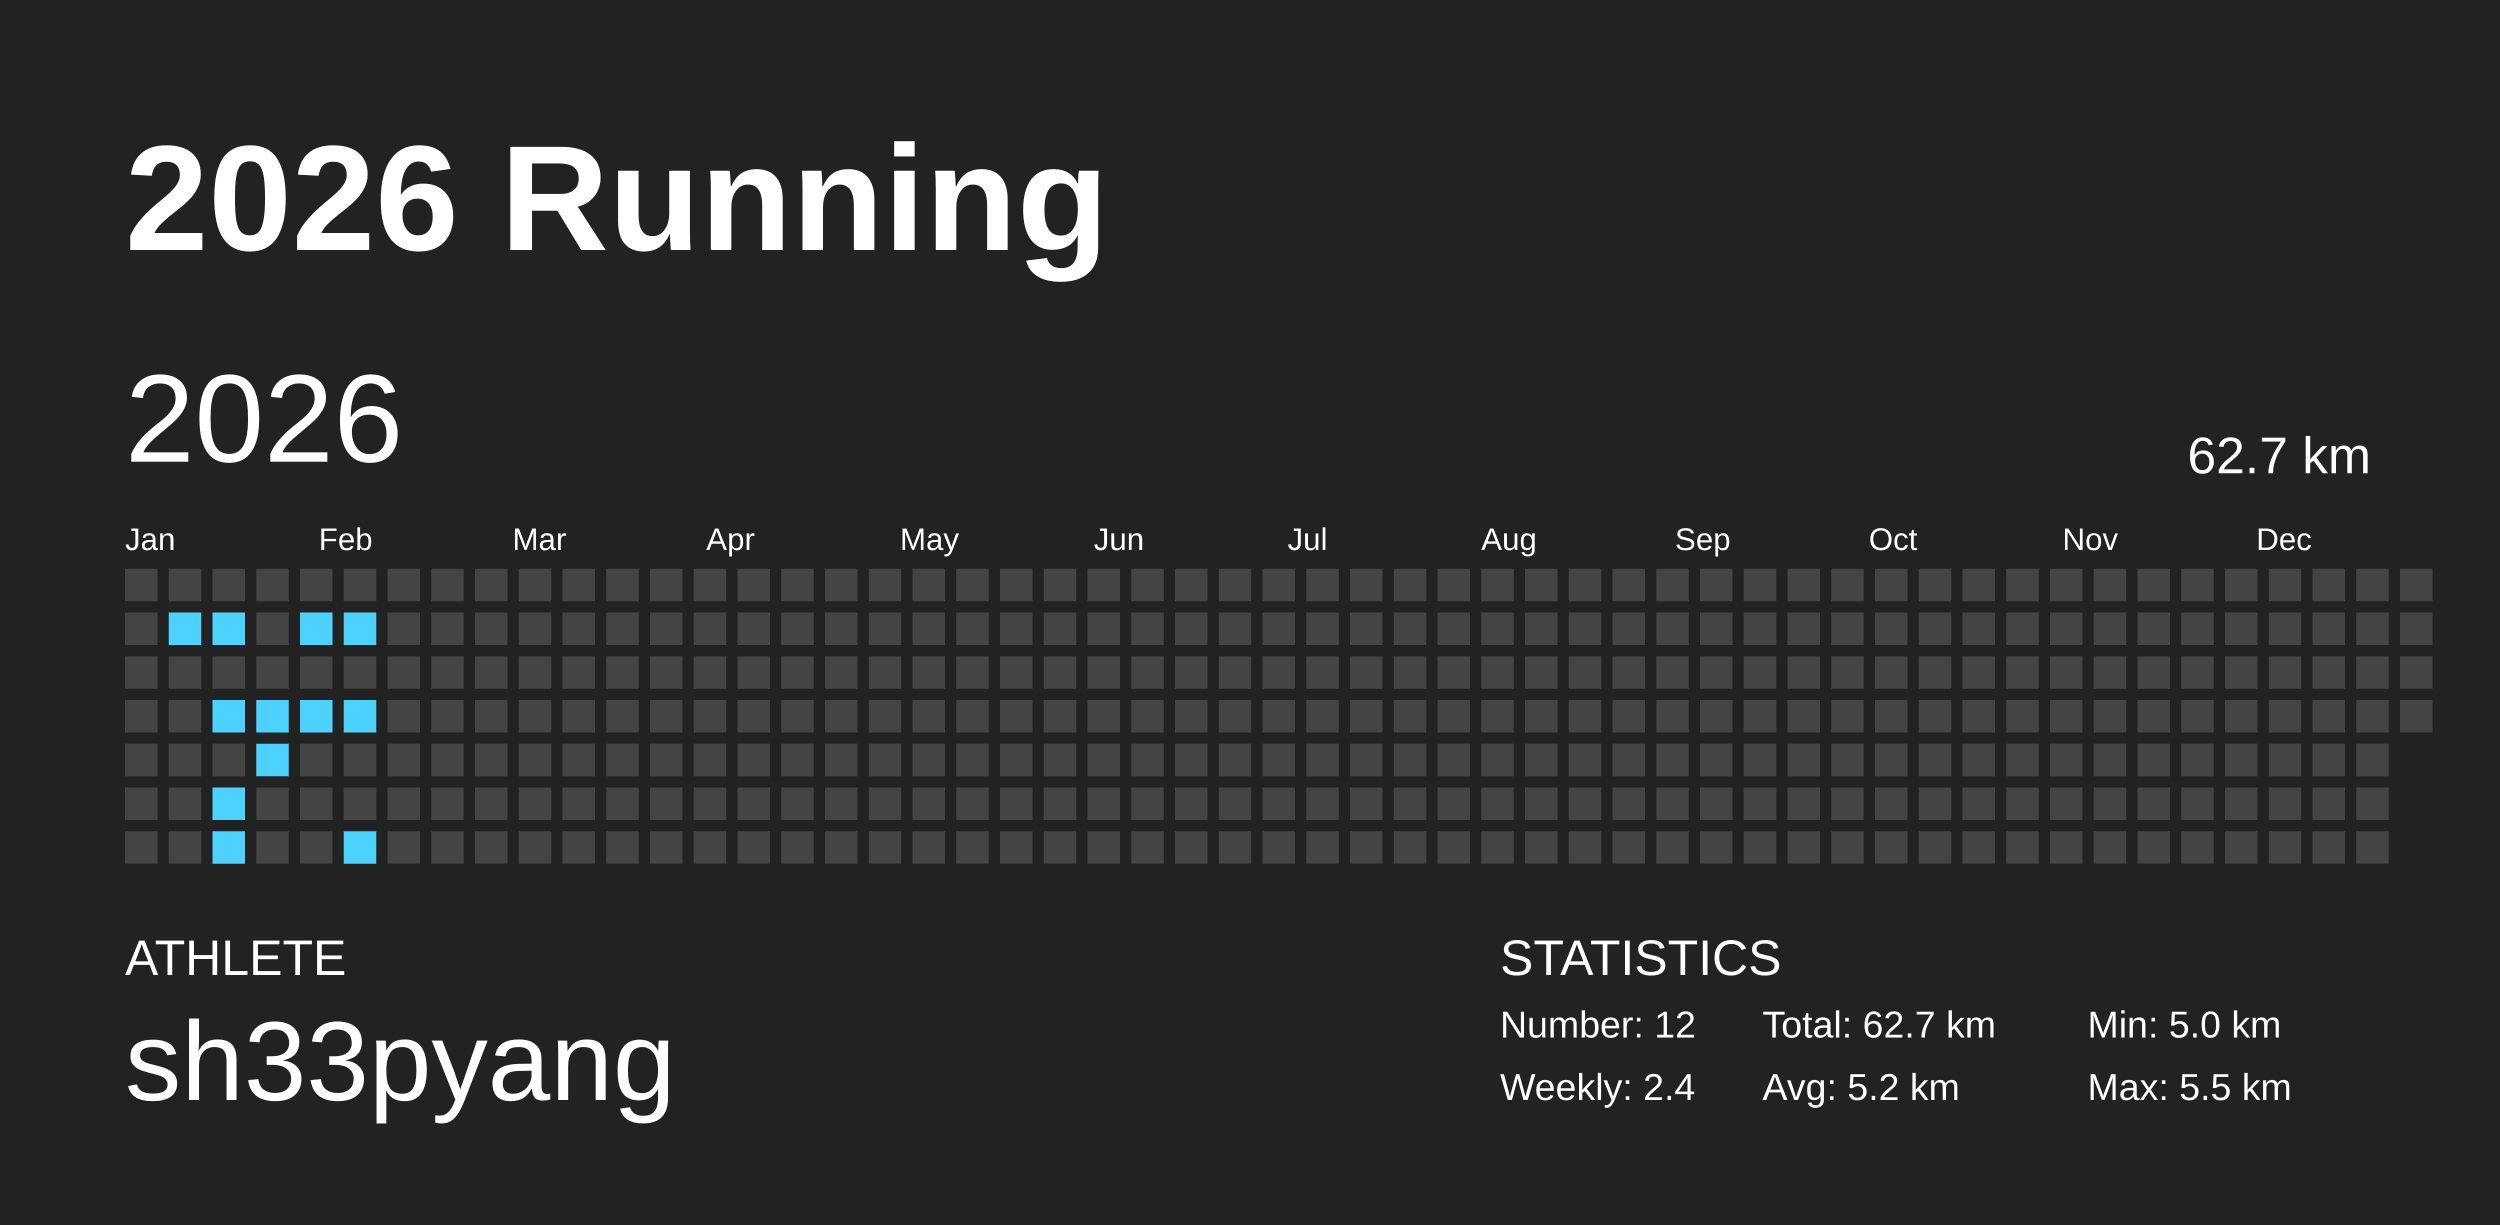
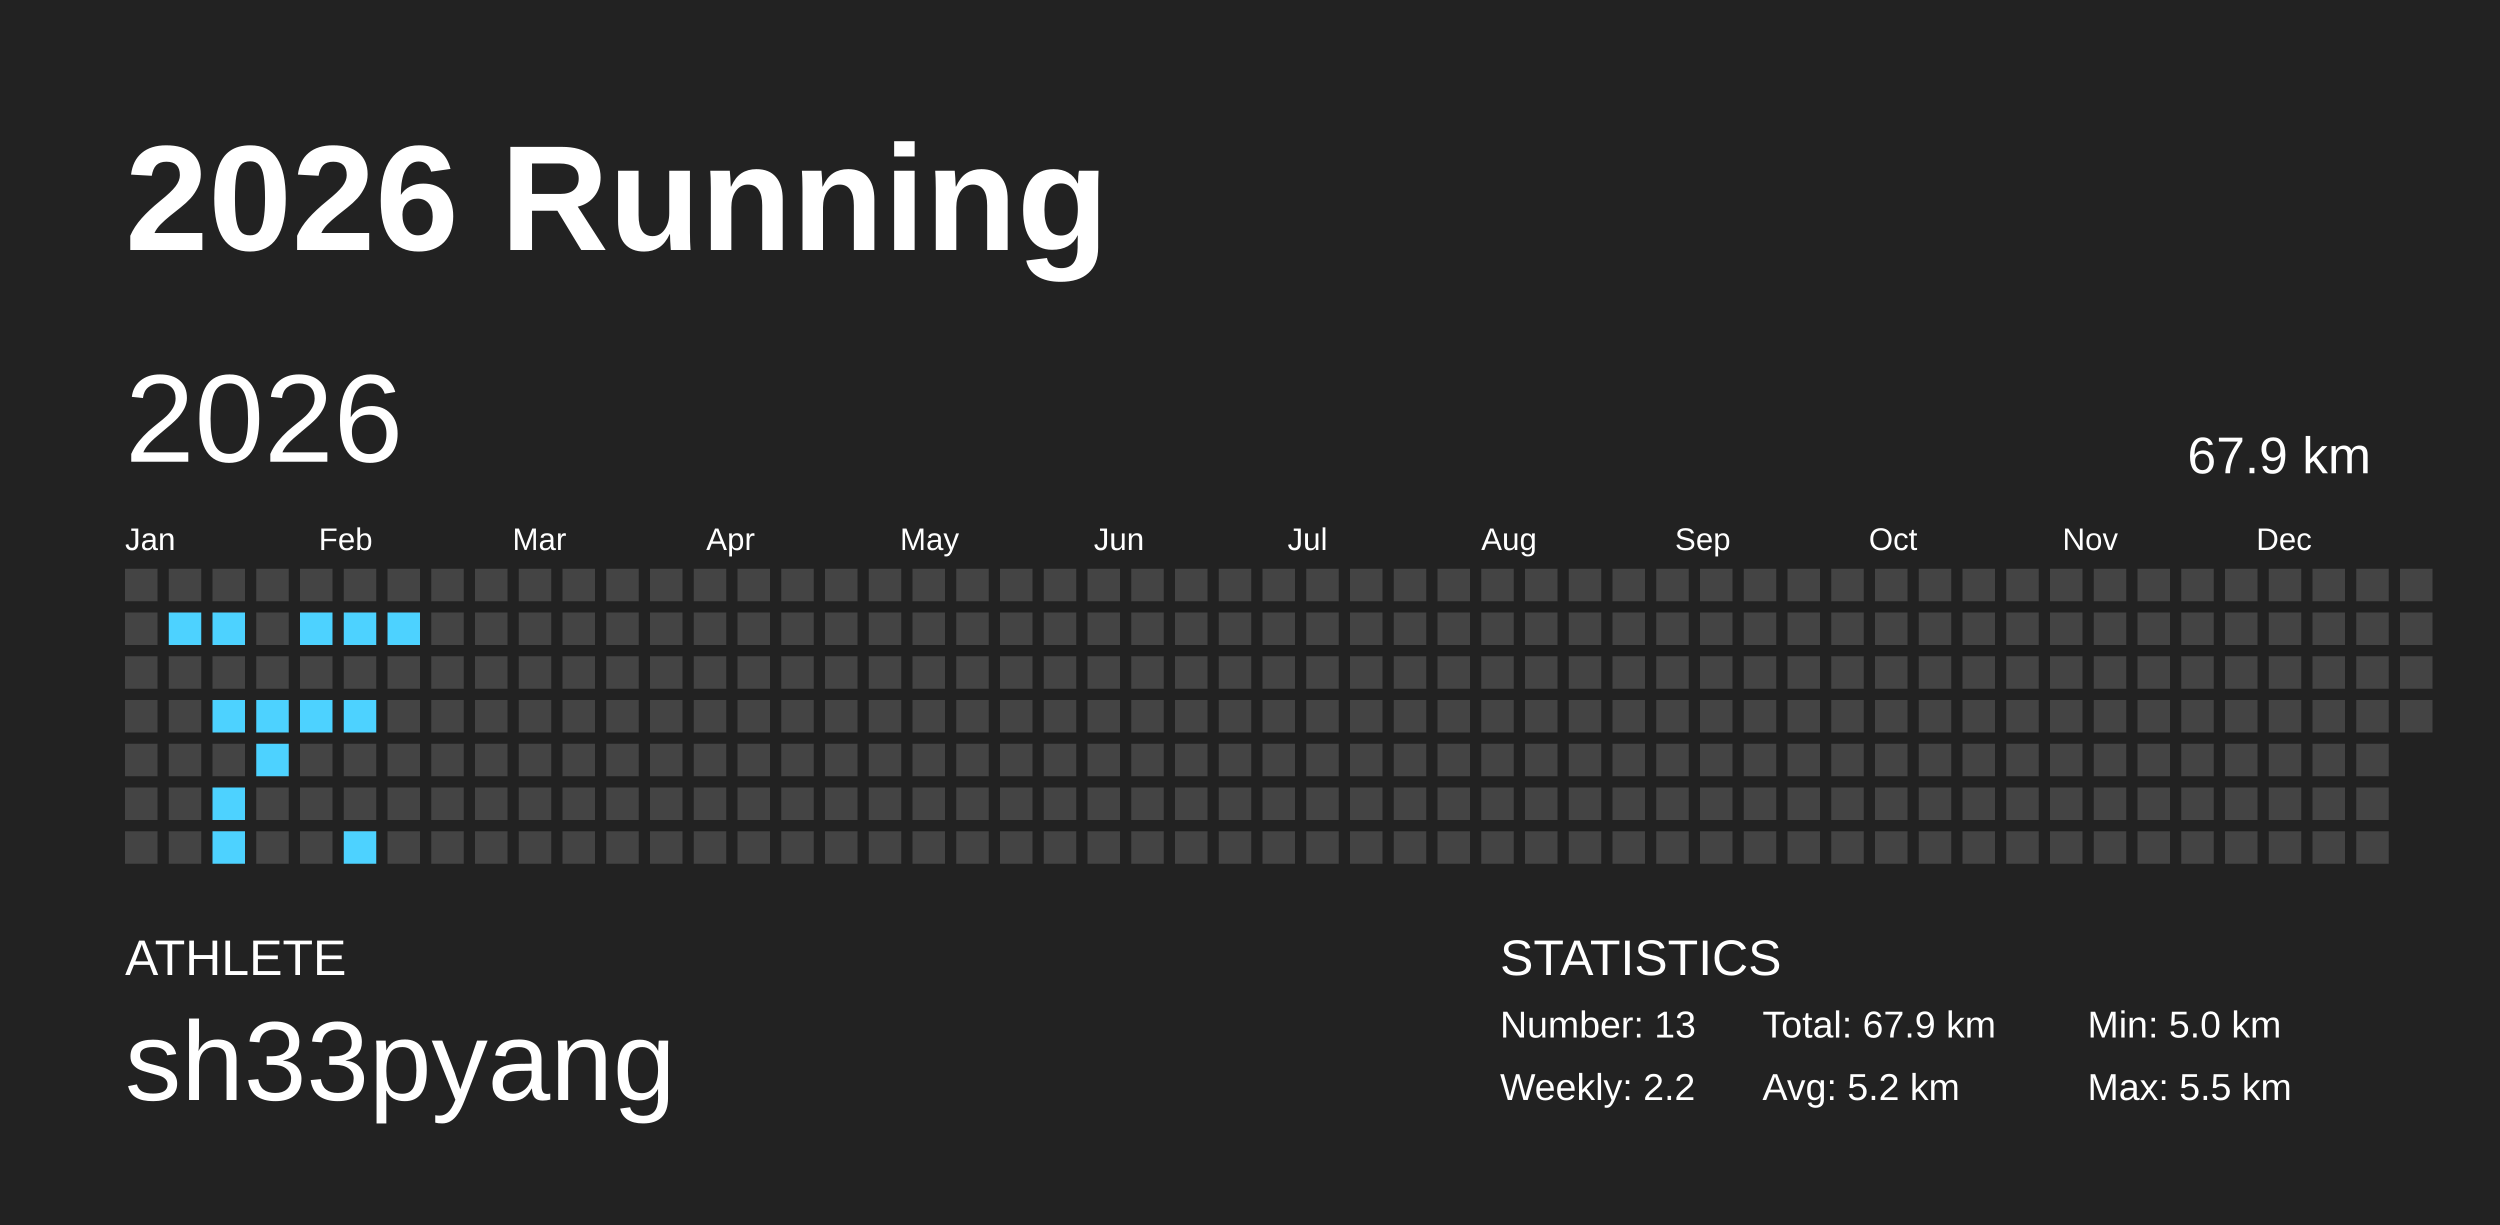
<svg xmlns="http://www.w3.org/2000/svg" baseProfile="full" height="98mm" version="1.1" viewBox="0,0,200,98" width="200mm">
  <defs />
  <rect fill="#222222" height="98" width="200" x="0" y="0" />
  <text fill="#FFFFFF" style="font-size:12px; font-family:Arial; font-weight:bold;" x="10" y="20">2026 Running</text>
  <text fill="#FFFFFF" style="font-size:4px; font-family:Arial" x="10" y="78">ATHLETE</text>
  <text fill="#FFFFFF" style="font-size:9px; font-family:Arial" x="10" y="88">sh33pyang</text>
  <text fill="#FFFFFF" style="font-size:4px; font-family:Arial" x="120" y="78">STATISTICS</text>
-   <text fill="#FFFFFF" style="font-size:3px; font-family:Arial" x="120" y="83">Number: 12</text>
-   <text fill="#FFFFFF" style="font-size:3px; font-family:Arial" x="120" y="88">Weekly: 2.4</text>
-   <text fill="#FFFFFF" style="font-size:3px; font-family:Arial" x="141" y="83">Total: 62.7 km</text>
+   <text fill="#FFFFFF" style="font-size:3px; font-family:Arial" x="120" y="83">Number: 13</text>
+   <text fill="#FFFFFF" style="font-size:3px; font-family:Arial" x="120" y="88">Weekly: 2.2</text>
+   <text fill="#FFFFFF" style="font-size:3px; font-family:Arial" x="141" y="83">Total: 67.9 km</text>
  <text fill="#FFFFFF" style="font-size:3px; font-family:Arial" x="141" y="88">Avg: 5.2 km</text>
  <text fill="#FFFFFF" style="font-size:3px; font-family:Arial" x="167" y="83">Min: 5.0 km</text>
  <text fill="#FFFFFF" style="font-size:3px; font-family:Arial" x="167" y="88">Max: 5.5 km</text>
  <text dominant-baseline="hanging" fill="#FFFFFF" style="font-size:10.0px; font-family:Arial;" x="10" y="30">2026</text>
-   <text dominant-baseline="hanging" fill="#FFFFFF" style="font-size:4.125px; font-family:Arial;" x="175" y="35">62.7 km</text>
+   <text dominant-baseline="hanging" fill="#FFFFFF" style="font-size:4.125px; font-family:Arial;" x="175" y="35">67.9 km</text>
  <text fill="#FFFFFF" style="font-size:2.5px; font-family:Arial" x="10.0" y="44">Jan</text>
  <text fill="#FFFFFF" style="font-size:2.5px; font-family:Arial" x="25.5" y="44">Feb</text>
  <text fill="#FFFFFF" style="font-size:2.5px; font-family:Arial" x="41.0" y="44">Mar</text>
  <text fill="#FFFFFF" style="font-size:2.5px; font-family:Arial" x="56.5" y="44">Apr</text>
  <text fill="#FFFFFF" style="font-size:2.5px; font-family:Arial" x="72.0" y="44">May</text>
  <text fill="#FFFFFF" style="font-size:2.5px; font-family:Arial" x="87.5" y="44">Jun</text>
  <text fill="#FFFFFF" style="font-size:2.5px; font-family:Arial" x="103.0" y="44">Jul</text>
  <text fill="#FFFFFF" style="font-size:2.5px; font-family:Arial" x="118.5" y="44">Aug</text>
  <text fill="#FFFFFF" style="font-size:2.5px; font-family:Arial" x="134.0" y="44">Sep</text>
  <text fill="#FFFFFF" style="font-size:2.5px; font-family:Arial" x="149.5" y="44">Oct</text>
  <text fill="#FFFFFF" style="font-size:2.5px; font-family:Arial" x="165.0" y="44">Nov</text>
  <text fill="#FFFFFF" style="font-size:2.5px; font-family:Arial" x="180.5" y="44">Dec</text>
  <rect fill="#444444" height="2.6" width="2.6" x="10.0" y="45.5" />
  <rect fill="#444444" height="2.6" width="2.6" x="10.0" y="49.0" />
  <rect fill="#444444" height="2.6" width="2.6" x="10.0" y="52.5" />
  <rect fill="#444444" height="2.6" width="2.6" x="10.0" y="56.0" />
  <rect fill="#444444" height="2.6" width="2.6" x="10.0" y="59.5" />
  <rect fill="#444444" height="2.6" width="2.6" x="10.0" y="63.0" />
  <rect fill="#444444" height="2.6" width="2.6" x="10.0" y="66.5" />
  <rect fill="#444444" height="2.6" width="2.6" x="13.5" y="45.5" />
  <rect fill="#4dd2ff" height="2.6" width="2.6" x="13.5" y="49.0" />
  <rect fill="#444444" height="2.6" width="2.6" x="13.5" y="52.5" />
  <rect fill="#444444" height="2.6" width="2.6" x="13.5" y="56.0" />
  <rect fill="#444444" height="2.6" width="2.6" x="13.5" y="59.5" />
  <rect fill="#444444" height="2.6" width="2.6" x="13.5" y="63.0" />
  <rect fill="#444444" height="2.6" width="2.6" x="13.5" y="66.5" />
  <rect fill="#444444" height="2.6" width="2.6" x="17.0" y="45.5" />
  <rect fill="#4dd2ff" height="2.6" width="2.6" x="17.0" y="49.0" />
  <rect fill="#444444" height="2.6" width="2.6" x="17.0" y="52.5" />
  <rect fill="#4dd2ff" height="2.6" width="2.6" x="17.0" y="56.0" />
  <rect fill="#444444" height="2.6" width="2.6" x="17.0" y="59.5" />
  <rect fill="#4dd2ff" height="2.6" width="2.6" x="17.0" y="63.0" />
  <rect fill="#4dd2ff" height="2.6" width="2.6" x="17.0" y="66.5" />
  <rect fill="#444444" height="2.6" width="2.6" x="20.5" y="45.5" />
  <rect fill="#444444" height="2.6" width="2.6" x="20.5" y="49.0" />
  <rect fill="#444444" height="2.6" width="2.6" x="20.5" y="52.5" />
  <rect fill="#4dd2ff" height="2.6" width="2.6" x="20.5" y="56.0" />
  <rect fill="#4dd2ff" height="2.6" width="2.6" x="20.5" y="59.5" />
  <rect fill="#444444" height="2.6" width="2.6" x="20.5" y="63.0" />
  <rect fill="#444444" height="2.6" width="2.6" x="20.5" y="66.5" />
  <rect fill="#444444" height="2.6" width="2.6" x="24.0" y="45.5" />
  <rect fill="#4dd2ff" height="2.6" width="2.6" x="24.0" y="49.0" />
  <rect fill="#444444" height="2.6" width="2.6" x="24.0" y="52.5" />
  <rect fill="#4dd2ff" height="2.6" width="2.6" x="24.0" y="56.0" />
  <rect fill="#444444" height="2.6" width="2.6" x="24.0" y="59.5" />
  <rect fill="#444444" height="2.6" width="2.6" x="24.0" y="63.0" />
  <rect fill="#444444" height="2.6" width="2.6" x="24.0" y="66.5" />
  <rect fill="#444444" height="2.6" width="2.6" x="27.5" y="45.5" />
  <rect fill="#4dd2ff" height="2.6" width="2.6" x="27.5" y="49.0" />
  <rect fill="#444444" height="2.6" width="2.6" x="27.5" y="52.5" />
  <rect fill="#4dd2ff" height="2.6" width="2.6" x="27.5" y="56.0" />
  <rect fill="#444444" height="2.6" width="2.6" x="27.5" y="59.5" />
  <rect fill="#444444" height="2.6" width="2.6" x="27.5" y="63.0" />
  <rect fill="#4dd2ff" height="2.6" width="2.6" x="27.5" y="66.5" />
  <rect fill="#444444" height="2.6" width="2.6" x="31.0" y="45.5" />
-   <rect fill="#444444" height="2.6" width="2.6" x="31.0" y="49.0" />
+   <rect fill="#4dd2ff" height="2.6" width="2.6" x="31.0" y="49.0" />
  <rect fill="#444444" height="2.6" width="2.6" x="31.0" y="52.5" />
  <rect fill="#444444" height="2.6" width="2.6" x="31.0" y="56.0" />
  <rect fill="#444444" height="2.6" width="2.6" x="31.0" y="59.5" />
  <rect fill="#444444" height="2.6" width="2.6" x="31.0" y="63.0" />
  <rect fill="#444444" height="2.6" width="2.6" x="31.0" y="66.5" />
  <rect fill="#444444" height="2.6" width="2.6" x="34.5" y="45.5" />
  <rect fill="#444444" height="2.6" width="2.6" x="34.5" y="49.0" />
  <rect fill="#444444" height="2.6" width="2.6" x="34.5" y="52.5" />
  <rect fill="#444444" height="2.6" width="2.6" x="34.5" y="56.0" />
  <rect fill="#444444" height="2.6" width="2.6" x="34.5" y="59.5" />
  <rect fill="#444444" height="2.6" width="2.6" x="34.5" y="63.0" />
  <rect fill="#444444" height="2.6" width="2.6" x="34.5" y="66.5" />
  <rect fill="#444444" height="2.6" width="2.6" x="38.0" y="45.5" />
  <rect fill="#444444" height="2.6" width="2.6" x="38.0" y="49.0" />
  <rect fill="#444444" height="2.6" width="2.6" x="38.0" y="52.5" />
  <rect fill="#444444" height="2.6" width="2.6" x="38.0" y="56.0" />
  <rect fill="#444444" height="2.6" width="2.6" x="38.0" y="59.5" />
  <rect fill="#444444" height="2.6" width="2.6" x="38.0" y="63.0" />
  <rect fill="#444444" height="2.6" width="2.6" x="38.0" y="66.5" />
  <rect fill="#444444" height="2.6" width="2.6" x="41.5" y="45.5" />
  <rect fill="#444444" height="2.6" width="2.6" x="41.5" y="49.0" />
  <rect fill="#444444" height="2.6" width="2.6" x="41.5" y="52.5" />
  <rect fill="#444444" height="2.6" width="2.6" x="41.5" y="56.0" />
  <rect fill="#444444" height="2.6" width="2.6" x="41.5" y="59.5" />
  <rect fill="#444444" height="2.6" width="2.6" x="41.5" y="63.0" />
  <rect fill="#444444" height="2.6" width="2.6" x="41.5" y="66.5" />
  <rect fill="#444444" height="2.6" width="2.6" x="45.0" y="45.5" />
  <rect fill="#444444" height="2.6" width="2.6" x="45.0" y="49.0" />
  <rect fill="#444444" height="2.6" width="2.6" x="45.0" y="52.5" />
  <rect fill="#444444" height="2.6" width="2.6" x="45.0" y="56.0" />
  <rect fill="#444444" height="2.6" width="2.6" x="45.0" y="59.5" />
  <rect fill="#444444" height="2.6" width="2.6" x="45.0" y="63.0" />
  <rect fill="#444444" height="2.6" width="2.6" x="45.0" y="66.5" />
  <rect fill="#444444" height="2.6" width="2.6" x="48.5" y="45.5" />
  <rect fill="#444444" height="2.6" width="2.6" x="48.5" y="49.0" />
  <rect fill="#444444" height="2.6" width="2.6" x="48.5" y="52.5" />
  <rect fill="#444444" height="2.6" width="2.6" x="48.5" y="56.0" />
  <rect fill="#444444" height="2.6" width="2.6" x="48.5" y="59.5" />
  <rect fill="#444444" height="2.6" width="2.6" x="48.5" y="63.0" />
  <rect fill="#444444" height="2.6" width="2.6" x="48.5" y="66.5" />
  <rect fill="#444444" height="2.6" width="2.6" x="52.0" y="45.5" />
  <rect fill="#444444" height="2.6" width="2.6" x="52.0" y="49.0" />
  <rect fill="#444444" height="2.6" width="2.6" x="52.0" y="52.5" />
  <rect fill="#444444" height="2.6" width="2.6" x="52.0" y="56.0" />
  <rect fill="#444444" height="2.6" width="2.6" x="52.0" y="59.5" />
  <rect fill="#444444" height="2.6" width="2.6" x="52.0" y="63.0" />
  <rect fill="#444444" height="2.6" width="2.6" x="52.0" y="66.5" />
  <rect fill="#444444" height="2.6" width="2.6" x="55.5" y="45.5" />
  <rect fill="#444444" height="2.6" width="2.6" x="55.5" y="49.0" />
  <rect fill="#444444" height="2.6" width="2.6" x="55.5" y="52.5" />
  <rect fill="#444444" height="2.6" width="2.6" x="55.5" y="56.0" />
  <rect fill="#444444" height="2.6" width="2.6" x="55.5" y="59.5" />
  <rect fill="#444444" height="2.6" width="2.6" x="55.5" y="63.0" />
  <rect fill="#444444" height="2.6" width="2.6" x="55.5" y="66.5" />
  <rect fill="#444444" height="2.6" width="2.6" x="59.0" y="45.5" />
  <rect fill="#444444" height="2.6" width="2.6" x="59.0" y="49.0" />
  <rect fill="#444444" height="2.6" width="2.6" x="59.0" y="52.5" />
  <rect fill="#444444" height="2.6" width="2.6" x="59.0" y="56.0" />
  <rect fill="#444444" height="2.6" width="2.6" x="59.0" y="59.5" />
  <rect fill="#444444" height="2.6" width="2.6" x="59.0" y="63.0" />
  <rect fill="#444444" height="2.6" width="2.6" x="59.0" y="66.5" />
  <rect fill="#444444" height="2.6" width="2.6" x="62.5" y="45.5" />
  <rect fill="#444444" height="2.6" width="2.6" x="62.5" y="49.0" />
  <rect fill="#444444" height="2.6" width="2.6" x="62.5" y="52.5" />
  <rect fill="#444444" height="2.6" width="2.6" x="62.5" y="56.0" />
  <rect fill="#444444" height="2.6" width="2.6" x="62.5" y="59.5" />
  <rect fill="#444444" height="2.6" width="2.6" x="62.5" y="63.0" />
  <rect fill="#444444" height="2.6" width="2.6" x="62.5" y="66.5" />
  <rect fill="#444444" height="2.6" width="2.6" x="66.0" y="45.5" />
  <rect fill="#444444" height="2.6" width="2.6" x="66.0" y="49.0" />
  <rect fill="#444444" height="2.6" width="2.6" x="66.0" y="52.5" />
  <rect fill="#444444" height="2.6" width="2.6" x="66.0" y="56.0" />
  <rect fill="#444444" height="2.6" width="2.6" x="66.0" y="59.5" />
  <rect fill="#444444" height="2.6" width="2.6" x="66.0" y="63.0" />
  <rect fill="#444444" height="2.6" width="2.6" x="66.0" y="66.5" />
  <rect fill="#444444" height="2.6" width="2.6" x="69.5" y="45.5" />
  <rect fill="#444444" height="2.6" width="2.6" x="69.5" y="49.0" />
  <rect fill="#444444" height="2.6" width="2.6" x="69.5" y="52.5" />
  <rect fill="#444444" height="2.6" width="2.6" x="69.5" y="56.0" />
  <rect fill="#444444" height="2.6" width="2.6" x="69.5" y="59.5" />
  <rect fill="#444444" height="2.6" width="2.6" x="69.5" y="63.0" />
  <rect fill="#444444" height="2.6" width="2.6" x="69.5" y="66.5" />
  <rect fill="#444444" height="2.6" width="2.6" x="73.0" y="45.5" />
  <rect fill="#444444" height="2.6" width="2.6" x="73.0" y="49.0" />
  <rect fill="#444444" height="2.6" width="2.6" x="73.0" y="52.5" />
  <rect fill="#444444" height="2.6" width="2.6" x="73.0" y="56.0" />
  <rect fill="#444444" height="2.6" width="2.6" x="73.0" y="59.5" />
  <rect fill="#444444" height="2.6" width="2.6" x="73.0" y="63.0" />
  <rect fill="#444444" height="2.6" width="2.6" x="73.0" y="66.5" />
  <rect fill="#444444" height="2.6" width="2.6" x="76.5" y="45.5" />
  <rect fill="#444444" height="2.6" width="2.6" x="76.5" y="49.0" />
  <rect fill="#444444" height="2.6" width="2.6" x="76.5" y="52.5" />
  <rect fill="#444444" height="2.6" width="2.6" x="76.5" y="56.0" />
  <rect fill="#444444" height="2.6" width="2.6" x="76.5" y="59.5" />
  <rect fill="#444444" height="2.6" width="2.6" x="76.5" y="63.0" />
  <rect fill="#444444" height="2.6" width="2.6" x="76.5" y="66.5" />
  <rect fill="#444444" height="2.6" width="2.6" x="80.0" y="45.5" />
  <rect fill="#444444" height="2.6" width="2.6" x="80.0" y="49.0" />
  <rect fill="#444444" height="2.6" width="2.6" x="80.0" y="52.5" />
  <rect fill="#444444" height="2.6" width="2.6" x="80.0" y="56.0" />
  <rect fill="#444444" height="2.6" width="2.6" x="80.0" y="59.5" />
  <rect fill="#444444" height="2.6" width="2.6" x="80.0" y="63.0" />
  <rect fill="#444444" height="2.6" width="2.6" x="80.0" y="66.5" />
  <rect fill="#444444" height="2.6" width="2.6" x="83.5" y="45.5" />
  <rect fill="#444444" height="2.6" width="2.6" x="83.5" y="49.0" />
  <rect fill="#444444" height="2.6" width="2.6" x="83.5" y="52.5" />
  <rect fill="#444444" height="2.6" width="2.6" x="83.5" y="56.0" />
  <rect fill="#444444" height="2.6" width="2.6" x="83.5" y="59.5" />
  <rect fill="#444444" height="2.6" width="2.6" x="83.5" y="63.0" />
  <rect fill="#444444" height="2.6" width="2.6" x="83.5" y="66.5" />
  <rect fill="#444444" height="2.6" width="2.6" x="87.0" y="45.5" />
  <rect fill="#444444" height="2.6" width="2.6" x="87.0" y="49.0" />
  <rect fill="#444444" height="2.6" width="2.6" x="87.0" y="52.5" />
  <rect fill="#444444" height="2.6" width="2.6" x="87.0" y="56.0" />
  <rect fill="#444444" height="2.6" width="2.6" x="87.0" y="59.5" />
  <rect fill="#444444" height="2.6" width="2.6" x="87.0" y="63.0" />
  <rect fill="#444444" height="2.6" width="2.6" x="87.0" y="66.5" />
  <rect fill="#444444" height="2.6" width="2.6" x="90.5" y="45.5" />
  <rect fill="#444444" height="2.6" width="2.6" x="90.5" y="49.0" />
  <rect fill="#444444" height="2.6" width="2.6" x="90.5" y="52.5" />
  <rect fill="#444444" height="2.6" width="2.6" x="90.5" y="56.0" />
  <rect fill="#444444" height="2.6" width="2.6" x="90.5" y="59.5" />
  <rect fill="#444444" height="2.6" width="2.6" x="90.5" y="63.0" />
  <rect fill="#444444" height="2.6" width="2.6" x="90.5" y="66.5" />
  <rect fill="#444444" height="2.6" width="2.6" x="94.0" y="45.5" />
  <rect fill="#444444" height="2.6" width="2.6" x="94.0" y="49.0" />
  <rect fill="#444444" height="2.6" width="2.6" x="94.0" y="52.5" />
  <rect fill="#444444" height="2.6" width="2.6" x="94.0" y="56.0" />
  <rect fill="#444444" height="2.6" width="2.6" x="94.0" y="59.5" />
  <rect fill="#444444" height="2.6" width="2.6" x="94.0" y="63.0" />
  <rect fill="#444444" height="2.6" width="2.6" x="94.0" y="66.5" />
  <rect fill="#444444" height="2.6" width="2.6" x="97.5" y="45.5" />
  <rect fill="#444444" height="2.6" width="2.6" x="97.5" y="49.0" />
  <rect fill="#444444" height="2.6" width="2.6" x="97.5" y="52.5" />
  <rect fill="#444444" height="2.6" width="2.6" x="97.5" y="56.0" />
  <rect fill="#444444" height="2.6" width="2.6" x="97.5" y="59.5" />
  <rect fill="#444444" height="2.6" width="2.6" x="97.5" y="63.0" />
  <rect fill="#444444" height="2.6" width="2.6" x="97.5" y="66.5" />
  <rect fill="#444444" height="2.6" width="2.6" x="101.0" y="45.5" />
  <rect fill="#444444" height="2.6" width="2.6" x="101.0" y="49.0" />
  <rect fill="#444444" height="2.6" width="2.6" x="101.0" y="52.5" />
  <rect fill="#444444" height="2.6" width="2.6" x="101.0" y="56.0" />
  <rect fill="#444444" height="2.6" width="2.6" x="101.0" y="59.5" />
  <rect fill="#444444" height="2.6" width="2.6" x="101.0" y="63.0" />
  <rect fill="#444444" height="2.6" width="2.6" x="101.0" y="66.5" />
  <rect fill="#444444" height="2.6" width="2.6" x="104.5" y="45.5" />
  <rect fill="#444444" height="2.6" width="2.6" x="104.5" y="49.0" />
  <rect fill="#444444" height="2.6" width="2.6" x="104.5" y="52.5" />
  <rect fill="#444444" height="2.6" width="2.6" x="104.5" y="56.0" />
  <rect fill="#444444" height="2.6" width="2.6" x="104.5" y="59.5" />
  <rect fill="#444444" height="2.6" width="2.6" x="104.5" y="63.0" />
  <rect fill="#444444" height="2.6" width="2.6" x="104.5" y="66.5" />
  <rect fill="#444444" height="2.6" width="2.6" x="108.0" y="45.5" />
  <rect fill="#444444" height="2.6" width="2.6" x="108.0" y="49.0" />
  <rect fill="#444444" height="2.6" width="2.6" x="108.0" y="52.5" />
  <rect fill="#444444" height="2.6" width="2.6" x="108.0" y="56.0" />
  <rect fill="#444444" height="2.6" width="2.6" x="108.0" y="59.5" />
  <rect fill="#444444" height="2.6" width="2.6" x="108.0" y="63.0" />
  <rect fill="#444444" height="2.6" width="2.6" x="108.0" y="66.5" />
  <rect fill="#444444" height="2.6" width="2.6" x="111.5" y="45.5" />
  <rect fill="#444444" height="2.6" width="2.6" x="111.5" y="49.0" />
  <rect fill="#444444" height="2.6" width="2.6" x="111.5" y="52.5" />
  <rect fill="#444444" height="2.6" width="2.6" x="111.5" y="56.0" />
  <rect fill="#444444" height="2.6" width="2.6" x="111.5" y="59.5" />
  <rect fill="#444444" height="2.6" width="2.6" x="111.5" y="63.0" />
  <rect fill="#444444" height="2.6" width="2.6" x="111.5" y="66.5" />
  <rect fill="#444444" height="2.6" width="2.6" x="115.0" y="45.5" />
  <rect fill="#444444" height="2.6" width="2.6" x="115.0" y="49.0" />
  <rect fill="#444444" height="2.6" width="2.6" x="115.0" y="52.5" />
  <rect fill="#444444" height="2.6" width="2.6" x="115.0" y="56.0" />
  <rect fill="#444444" height="2.6" width="2.6" x="115.0" y="59.5" />
  <rect fill="#444444" height="2.6" width="2.6" x="115.0" y="63.0" />
  <rect fill="#444444" height="2.6" width="2.6" x="115.0" y="66.5" />
  <rect fill="#444444" height="2.6" width="2.6" x="118.5" y="45.5" />
  <rect fill="#444444" height="2.6" width="2.6" x="118.5" y="49.0" />
  <rect fill="#444444" height="2.6" width="2.6" x="118.5" y="52.5" />
  <rect fill="#444444" height="2.6" width="2.6" x="118.5" y="56.0" />
  <rect fill="#444444" height="2.6" width="2.6" x="118.5" y="59.5" />
  <rect fill="#444444" height="2.6" width="2.6" x="118.5" y="63.0" />
  <rect fill="#444444" height="2.6" width="2.6" x="118.5" y="66.5" />
  <rect fill="#444444" height="2.6" width="2.6" x="122.0" y="45.5" />
  <rect fill="#444444" height="2.6" width="2.6" x="122.0" y="49.0" />
  <rect fill="#444444" height="2.6" width="2.6" x="122.0" y="52.5" />
  <rect fill="#444444" height="2.6" width="2.6" x="122.0" y="56.0" />
  <rect fill="#444444" height="2.6" width="2.6" x="122.0" y="59.5" />
  <rect fill="#444444" height="2.6" width="2.6" x="122.0" y="63.0" />
  <rect fill="#444444" height="2.6" width="2.6" x="122.0" y="66.5" />
  <rect fill="#444444" height="2.6" width="2.6" x="125.5" y="45.5" />
  <rect fill="#444444" height="2.6" width="2.6" x="125.5" y="49.0" />
  <rect fill="#444444" height="2.6" width="2.6" x="125.5" y="52.5" />
  <rect fill="#444444" height="2.6" width="2.6" x="125.5" y="56.0" />
  <rect fill="#444444" height="2.6" width="2.6" x="125.5" y="59.5" />
  <rect fill="#444444" height="2.6" width="2.6" x="125.5" y="63.0" />
  <rect fill="#444444" height="2.6" width="2.6" x="125.5" y="66.5" />
  <rect fill="#444444" height="2.6" width="2.6" x="129.0" y="45.5" />
  <rect fill="#444444" height="2.6" width="2.6" x="129.0" y="49.0" />
  <rect fill="#444444" height="2.6" width="2.6" x="129.0" y="52.5" />
  <rect fill="#444444" height="2.6" width="2.6" x="129.0" y="56.0" />
  <rect fill="#444444" height="2.6" width="2.6" x="129.0" y="59.5" />
  <rect fill="#444444" height="2.6" width="2.6" x="129.0" y="63.0" />
  <rect fill="#444444" height="2.6" width="2.6" x="129.0" y="66.5" />
  <rect fill="#444444" height="2.6" width="2.6" x="132.5" y="45.5" />
  <rect fill="#444444" height="2.6" width="2.6" x="132.5" y="49.0" />
  <rect fill="#444444" height="2.6" width="2.6" x="132.5" y="52.5" />
  <rect fill="#444444" height="2.6" width="2.6" x="132.5" y="56.0" />
  <rect fill="#444444" height="2.6" width="2.6" x="132.5" y="59.5" />
  <rect fill="#444444" height="2.6" width="2.6" x="132.5" y="63.0" />
  <rect fill="#444444" height="2.6" width="2.6" x="132.5" y="66.5" />
  <rect fill="#444444" height="2.6" width="2.6" x="136.0" y="45.5" />
  <rect fill="#444444" height="2.6" width="2.6" x="136.0" y="49.0" />
  <rect fill="#444444" height="2.6" width="2.6" x="136.0" y="52.5" />
  <rect fill="#444444" height="2.6" width="2.6" x="136.0" y="56.0" />
  <rect fill="#444444" height="2.6" width="2.6" x="136.0" y="59.5" />
  <rect fill="#444444" height="2.6" width="2.6" x="136.0" y="63.0" />
  <rect fill="#444444" height="2.6" width="2.6" x="136.0" y="66.5" />
  <rect fill="#444444" height="2.6" width="2.6" x="139.5" y="45.5" />
  <rect fill="#444444" height="2.6" width="2.6" x="139.5" y="49.0" />
  <rect fill="#444444" height="2.6" width="2.6" x="139.5" y="52.5" />
  <rect fill="#444444" height="2.6" width="2.6" x="139.5" y="56.0" />
  <rect fill="#444444" height="2.6" width="2.6" x="139.5" y="59.5" />
  <rect fill="#444444" height="2.6" width="2.6" x="139.5" y="63.0" />
  <rect fill="#444444" height="2.6" width="2.6" x="139.5" y="66.5" />
  <rect fill="#444444" height="2.6" width="2.6" x="143.0" y="45.5" />
  <rect fill="#444444" height="2.6" width="2.6" x="143.0" y="49.0" />
  <rect fill="#444444" height="2.6" width="2.6" x="143.0" y="52.5" />
  <rect fill="#444444" height="2.6" width="2.6" x="143.0" y="56.0" />
  <rect fill="#444444" height="2.6" width="2.6" x="143.0" y="59.5" />
  <rect fill="#444444" height="2.6" width="2.6" x="143.0" y="63.0" />
  <rect fill="#444444" height="2.6" width="2.6" x="143.0" y="66.5" />
  <rect fill="#444444" height="2.6" width="2.6" x="146.5" y="45.5" />
  <rect fill="#444444" height="2.6" width="2.6" x="146.5" y="49.0" />
  <rect fill="#444444" height="2.6" width="2.6" x="146.5" y="52.5" />
  <rect fill="#444444" height="2.6" width="2.6" x="146.5" y="56.0" />
  <rect fill="#444444" height="2.6" width="2.6" x="146.5" y="59.5" />
  <rect fill="#444444" height="2.6" width="2.6" x="146.5" y="63.0" />
  <rect fill="#444444" height="2.6" width="2.6" x="146.5" y="66.5" />
  <rect fill="#444444" height="2.6" width="2.6" x="150.0" y="45.5" />
  <rect fill="#444444" height="2.6" width="2.6" x="150.0" y="49.0" />
  <rect fill="#444444" height="2.6" width="2.6" x="150.0" y="52.5" />
  <rect fill="#444444" height="2.6" width="2.6" x="150.0" y="56.0" />
  <rect fill="#444444" height="2.6" width="2.6" x="150.0" y="59.5" />
  <rect fill="#444444" height="2.6" width="2.6" x="150.0" y="63.0" />
  <rect fill="#444444" height="2.6" width="2.6" x="150.0" y="66.5" />
  <rect fill="#444444" height="2.6" width="2.6" x="153.5" y="45.5" />
  <rect fill="#444444" height="2.6" width="2.6" x="153.5" y="49.0" />
  <rect fill="#444444" height="2.6" width="2.6" x="153.5" y="52.5" />
  <rect fill="#444444" height="2.6" width="2.6" x="153.5" y="56.0" />
  <rect fill="#444444" height="2.6" width="2.6" x="153.5" y="59.5" />
  <rect fill="#444444" height="2.6" width="2.6" x="153.5" y="63.0" />
  <rect fill="#444444" height="2.6" width="2.6" x="153.5" y="66.5" />
  <rect fill="#444444" height="2.6" width="2.6" x="157.0" y="45.5" />
  <rect fill="#444444" height="2.6" width="2.6" x="157.0" y="49.0" />
  <rect fill="#444444" height="2.6" width="2.6" x="157.0" y="52.5" />
  <rect fill="#444444" height="2.6" width="2.6" x="157.0" y="56.0" />
  <rect fill="#444444" height="2.6" width="2.6" x="157.0" y="59.5" />
  <rect fill="#444444" height="2.6" width="2.6" x="157.0" y="63.0" />
  <rect fill="#444444" height="2.6" width="2.6" x="157.0" y="66.5" />
  <rect fill="#444444" height="2.6" width="2.6" x="160.5" y="45.5" />
  <rect fill="#444444" height="2.6" width="2.6" x="160.5" y="49.0" />
  <rect fill="#444444" height="2.6" width="2.6" x="160.5" y="52.5" />
  <rect fill="#444444" height="2.6" width="2.6" x="160.5" y="56.0" />
  <rect fill="#444444" height="2.6" width="2.6" x="160.5" y="59.5" />
  <rect fill="#444444" height="2.6" width="2.6" x="160.5" y="63.0" />
  <rect fill="#444444" height="2.6" width="2.6" x="160.5" y="66.5" />
  <rect fill="#444444" height="2.6" width="2.6" x="164.0" y="45.5" />
  <rect fill="#444444" height="2.6" width="2.6" x="164.0" y="49.0" />
  <rect fill="#444444" height="2.6" width="2.6" x="164.0" y="52.5" />
  <rect fill="#444444" height="2.6" width="2.6" x="164.0" y="56.0" />
  <rect fill="#444444" height="2.6" width="2.6" x="164.0" y="59.5" />
  <rect fill="#444444" height="2.6" width="2.6" x="164.0" y="63.0" />
  <rect fill="#444444" height="2.6" width="2.6" x="164.0" y="66.5" />
  <rect fill="#444444" height="2.6" width="2.6" x="167.5" y="45.5" />
  <rect fill="#444444" height="2.6" width="2.6" x="167.5" y="49.0" />
  <rect fill="#444444" height="2.6" width="2.6" x="167.5" y="52.5" />
  <rect fill="#444444" height="2.6" width="2.6" x="167.5" y="56.0" />
  <rect fill="#444444" height="2.6" width="2.6" x="167.5" y="59.5" />
  <rect fill="#444444" height="2.6" width="2.6" x="167.5" y="63.0" />
  <rect fill="#444444" height="2.6" width="2.6" x="167.5" y="66.5" />
  <rect fill="#444444" height="2.6" width="2.6" x="171.0" y="45.5" />
  <rect fill="#444444" height="2.6" width="2.6" x="171.0" y="49.0" />
  <rect fill="#444444" height="2.6" width="2.6" x="171.0" y="52.5" />
  <rect fill="#444444" height="2.6" width="2.6" x="171.0" y="56.0" />
  <rect fill="#444444" height="2.6" width="2.6" x="171.0" y="59.5" />
  <rect fill="#444444" height="2.6" width="2.6" x="171.0" y="63.0" />
  <rect fill="#444444" height="2.6" width="2.6" x="171.0" y="66.5" />
  <rect fill="#444444" height="2.6" width="2.6" x="174.5" y="45.5" />
  <rect fill="#444444" height="2.6" width="2.6" x="174.5" y="49.0" />
  <rect fill="#444444" height="2.6" width="2.6" x="174.5" y="52.5" />
  <rect fill="#444444" height="2.6" width="2.6" x="174.5" y="56.0" />
  <rect fill="#444444" height="2.6" width="2.6" x="174.5" y="59.5" />
  <rect fill="#444444" height="2.6" width="2.6" x="174.5" y="63.0" />
  <rect fill="#444444" height="2.6" width="2.6" x="174.5" y="66.5" />
  <rect fill="#444444" height="2.6" width="2.6" x="178.0" y="45.5" />
  <rect fill="#444444" height="2.6" width="2.6" x="178.0" y="49.0" />
  <rect fill="#444444" height="2.6" width="2.6" x="178.0" y="52.5" />
  <rect fill="#444444" height="2.6" width="2.6" x="178.0" y="56.0" />
  <rect fill="#444444" height="2.6" width="2.6" x="178.0" y="59.5" />
  <rect fill="#444444" height="2.6" width="2.6" x="178.0" y="63.0" />
  <rect fill="#444444" height="2.6" width="2.6" x="178.0" y="66.5" />
  <rect fill="#444444" height="2.6" width="2.6" x="181.5" y="45.5" />
  <rect fill="#444444" height="2.6" width="2.6" x="181.5" y="49.0" />
  <rect fill="#444444" height="2.6" width="2.6" x="181.5" y="52.5" />
  <rect fill="#444444" height="2.6" width="2.6" x="181.5" y="56.0" />
  <rect fill="#444444" height="2.6" width="2.6" x="181.5" y="59.5" />
  <rect fill="#444444" height="2.6" width="2.6" x="181.5" y="63.0" />
  <rect fill="#444444" height="2.6" width="2.6" x="181.5" y="66.5" />
  <rect fill="#444444" height="2.6" width="2.6" x="185.0" y="45.5" />
  <rect fill="#444444" height="2.6" width="2.6" x="185.0" y="49.0" />
  <rect fill="#444444" height="2.6" width="2.6" x="185.0" y="52.5" />
  <rect fill="#444444" height="2.6" width="2.6" x="185.0" y="56.0" />
  <rect fill="#444444" height="2.6" width="2.6" x="185.0" y="59.5" />
  <rect fill="#444444" height="2.6" width="2.6" x="185.0" y="63.0" />
  <rect fill="#444444" height="2.6" width="2.6" x="185.0" y="66.5" />
  <rect fill="#444444" height="2.6" width="2.6" x="188.5" y="45.5" />
  <rect fill="#444444" height="2.6" width="2.6" x="188.5" y="49.0" />
  <rect fill="#444444" height="2.6" width="2.6" x="188.5" y="52.5" />
  <rect fill="#444444" height="2.6" width="2.6" x="188.5" y="56.0" />
  <rect fill="#444444" height="2.6" width="2.6" x="188.5" y="59.5" />
  <rect fill="#444444" height="2.6" width="2.6" x="188.5" y="63.0" />
  <rect fill="#444444" height="2.6" width="2.6" x="188.5" y="66.5" />
  <rect fill="#444444" height="2.6" width="2.6" x="192.0" y="45.5" />
  <rect fill="#444444" height="2.6" width="2.6" x="192.0" y="49.0" />
  <rect fill="#444444" height="2.6" width="2.6" x="192.0" y="52.5" />
  <rect fill="#444444" height="2.6" width="2.6" x="192.0" y="56.0" />
</svg>
